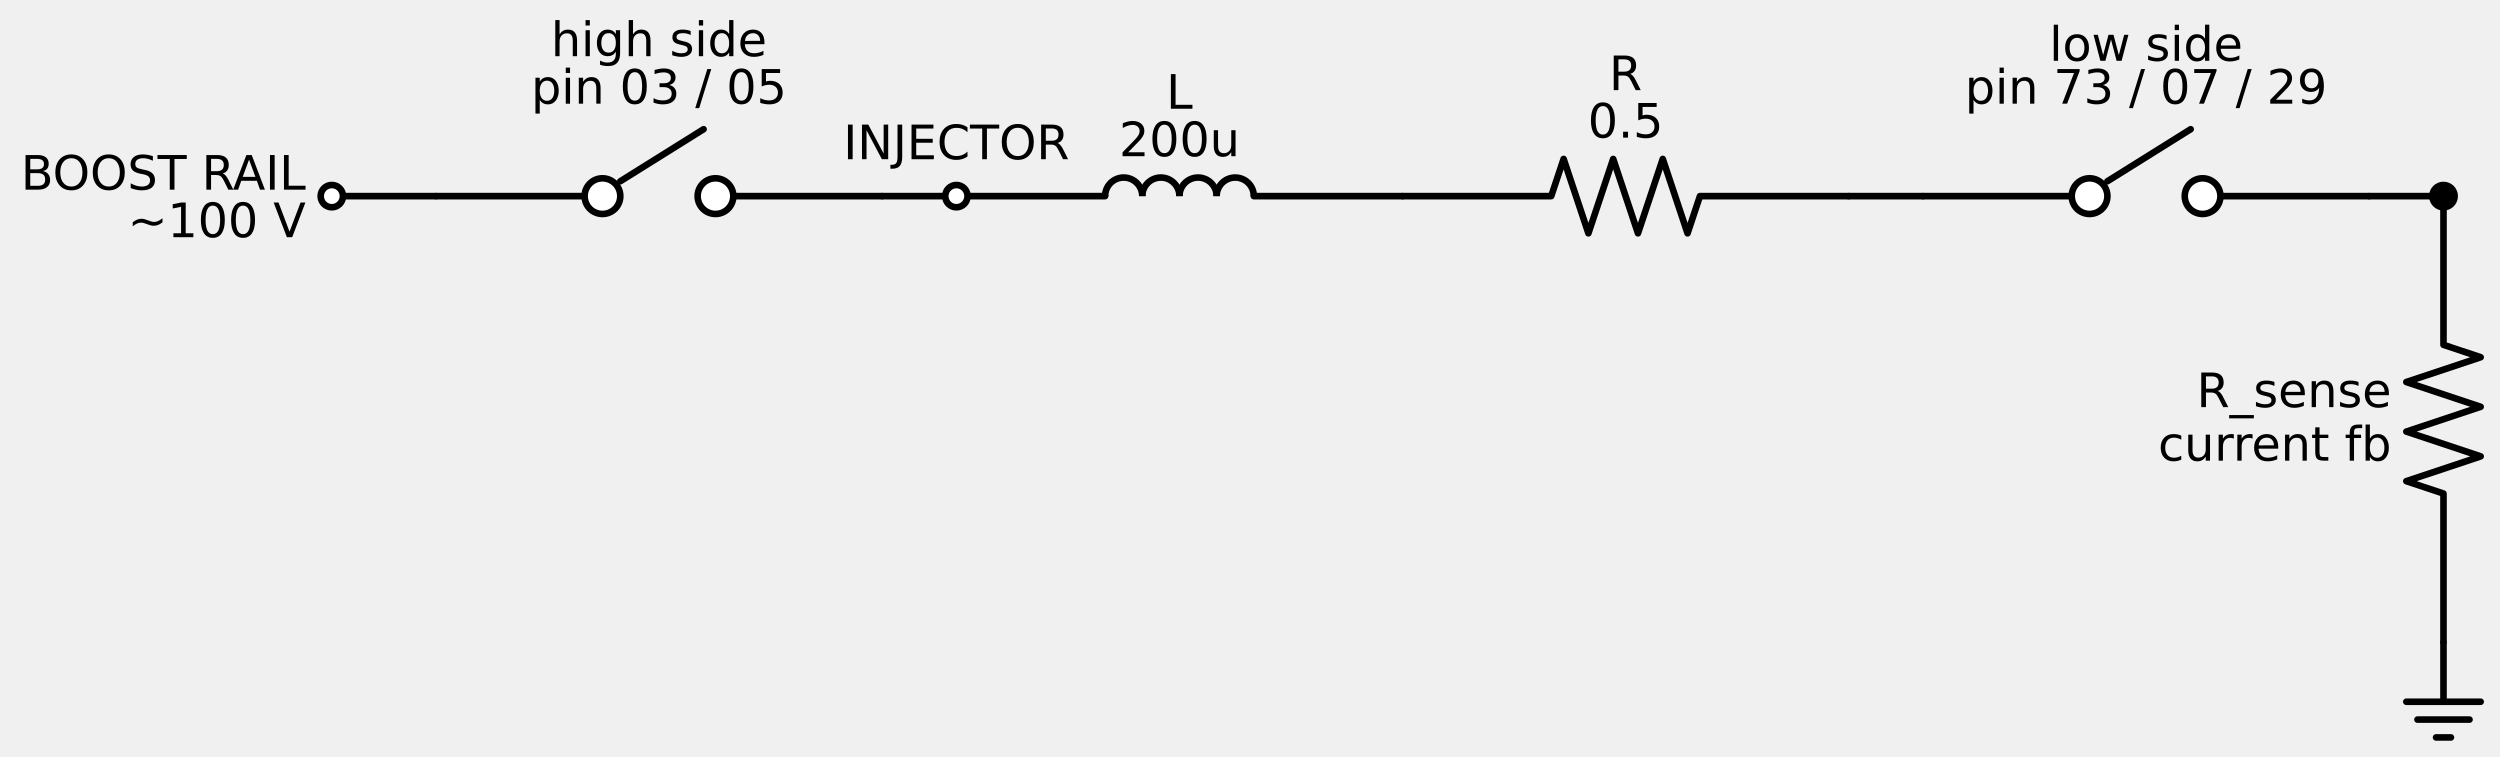
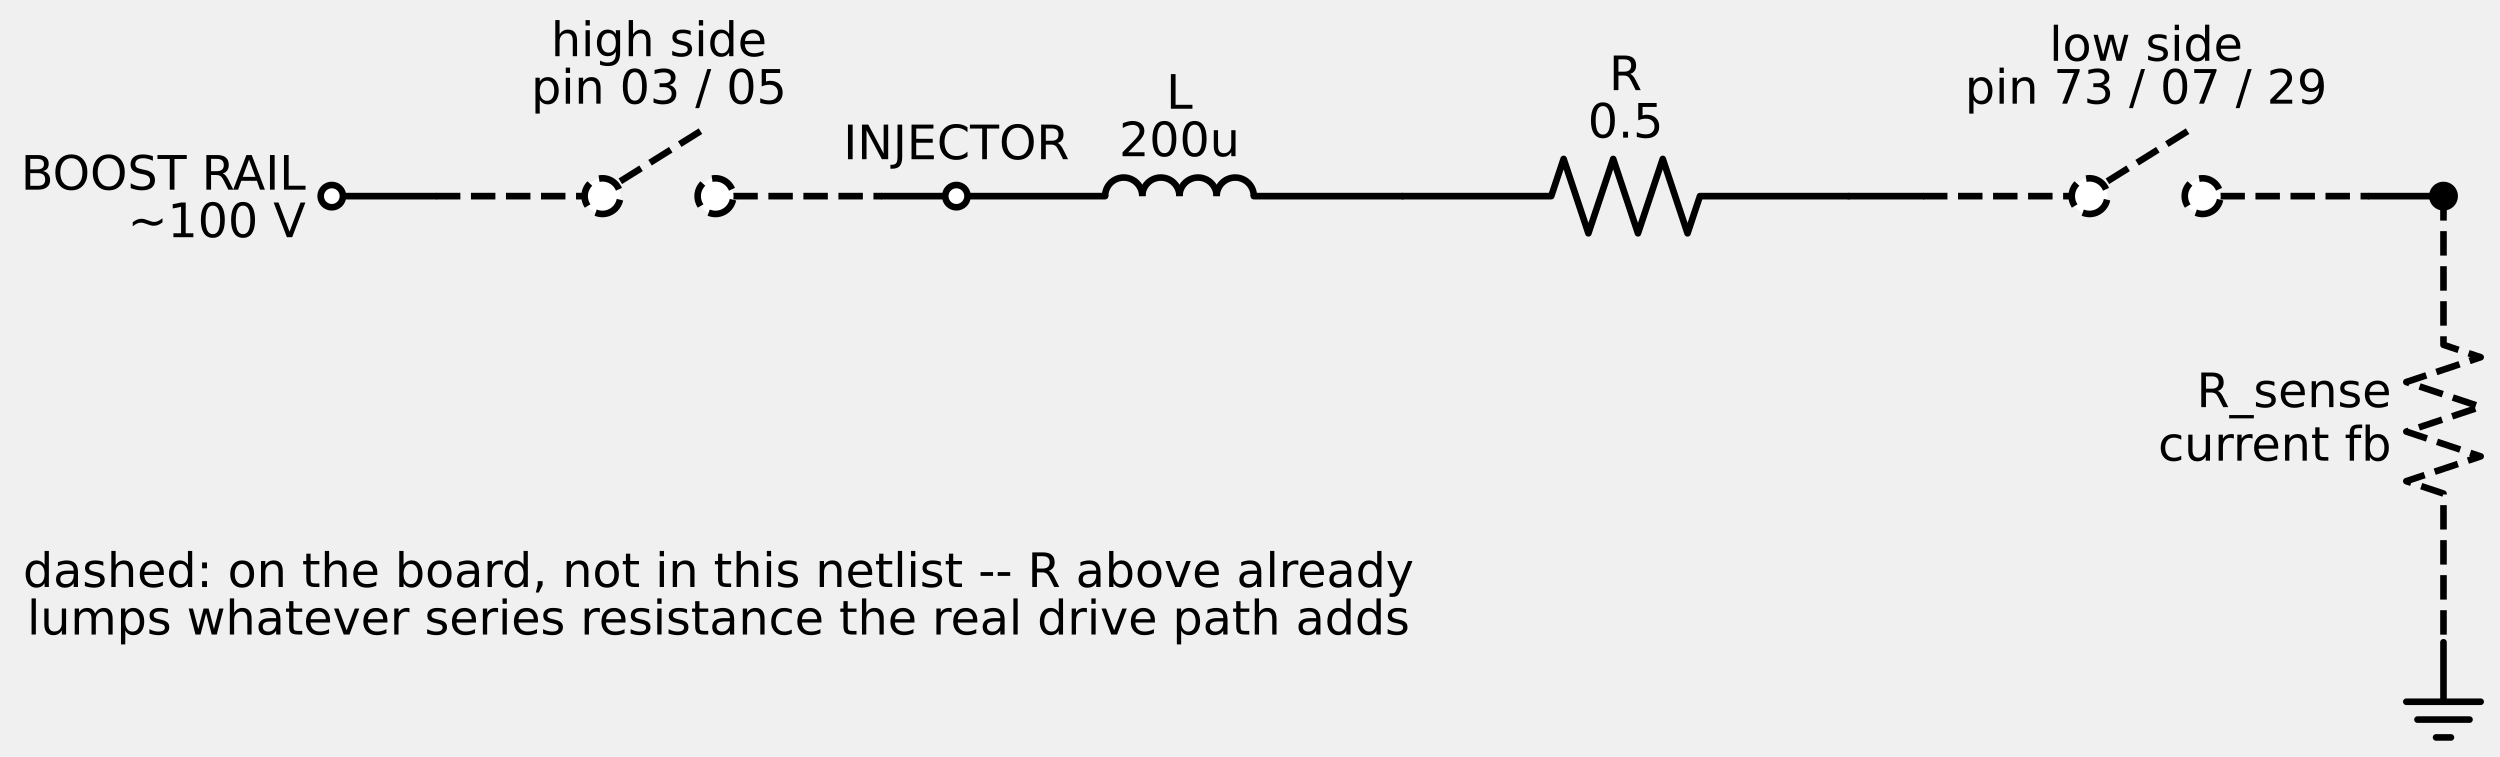
<svg xmlns="http://www.w3.org/2000/svg" xmlns:xlink="http://www.w3.org/1999/xlink" width="605.205pt" height="183.2pt" viewBox="0 0 605.205 183.2" version="1.1">
  <defs>
    <style type="text/css">*{stroke-linejoin: round; stroke-linecap: butt}</style>
  </defs>
  <g id="figure_1">
    <g id="patch_1">
      <path d="M 0 183.2  L 605.205 183.2  L 605.205 0  L 0 0  L 0 183.2  z " style="fill: none" />
    </g>
    <g id="axes_1">
      <g id="patch_2">
-         <path d="M 276.525 47.48  C 276.525 46.287 276.051 45.142 275.207 44.298  C 274.363 43.454 273.218 42.98 272.025 42.98  C 270.832 42.98 269.687 43.454 268.843 44.298  C 267.999 45.142 267.525 46.287 267.525 47.48  " clip-path="url(#p29b5a72eee)" style="fill: none; stroke: #000000; stroke-width: 1.6; stroke-linejoin: miter" />
+         <path d="M 276.525 47.48  C 276.525 46.287 276.051 45.142 275.207 44.298  C 274.363 43.454 273.218 42.98 272.025 42.98  C 270.832 42.98 269.687 43.454 268.843 44.298  C 267.999 45.142 267.525 46.287 267.525 47.48  " clip-path="url(#pa7b1974e20)" style="fill: none; stroke: #000000; stroke-width: 1.6; stroke-linejoin: miter" />
      </g>
      <g id="patch_3">
-         <path d="M 285.525 47.48  C 285.525 46.287 285.051 45.142 284.207 44.298  C 283.363 43.454 282.218 42.98 281.025 42.98  C 279.832 42.98 278.687 43.454 277.843 44.298  C 276.999 45.142 276.525 46.287 276.525 47.48  " clip-path="url(#p29b5a72eee)" style="fill: none; stroke: #000000; stroke-width: 1.6; stroke-linejoin: miter" />
+         <path d="M 285.525 47.48  C 285.525 46.287 285.051 45.142 284.207 44.298  C 283.363 43.454 282.218 42.98 281.025 42.98  C 279.832 42.98 278.687 43.454 277.843 44.298  C 276.999 45.142 276.525 46.287 276.525 47.48  " clip-path="url(#pa7b1974e20)" style="fill: none; stroke: #000000; stroke-width: 1.6; stroke-linejoin: miter" />
      </g>
      <g id="patch_4">
-         <path d="M 294.525 47.48  C 294.525 46.287 294.051 45.142 293.207 44.298  C 292.363 43.454 291.218 42.98 290.025 42.98  C 288.832 42.98 287.687 43.454 286.843 44.298  C 285.999 45.142 285.525 46.287 285.525 47.48  " clip-path="url(#p29b5a72eee)" style="fill: none; stroke: #000000; stroke-width: 1.6; stroke-linejoin: miter" />
+         <path d="M 294.525 47.48  C 294.525 46.287 294.051 45.142 293.207 44.298  C 292.363 43.454 291.218 42.98 290.025 42.98  C 288.832 42.98 287.687 43.454 286.843 44.298  C 285.999 45.142 285.525 46.287 285.525 47.48  " clip-path="url(#pa7b1974e20)" style="fill: none; stroke: #000000; stroke-width: 1.6; stroke-linejoin: miter" />
      </g>
      <g id="patch_5">
-         <path d="M 303.525 47.48  C 303.525 46.287 303.051 45.142 302.207 44.298  C 301.363 43.454 300.218 42.98 299.025 42.98  C 297.832 42.98 296.687 43.454 295.843 44.298  C 294.999 45.142 294.525 46.287 294.525 47.48  " clip-path="url(#p29b5a72eee)" style="fill: none; stroke: #000000; stroke-width: 1.6; stroke-linejoin: miter" />
+         <path d="M 303.525 47.48  C 303.525 46.287 303.051 45.142 302.207 44.298  C 301.363 43.454 300.218 42.98 299.025 42.98  C 297.832 42.98 296.687 43.454 295.843 44.298  C 294.999 45.142 294.525 46.287 294.525 47.48  " clip-path="url(#pa7b1974e20)" style="fill: none; stroke: #000000; stroke-width: 1.6; stroke-linejoin: miter" />
      </g>
      <g id="line2d_1">
-         <path d="M 80.325 47.48  L 92.925 47.48  L 105.525 47.48  " clip-path="url(#p29b5a72eee)" style="fill: none; stroke: #000000; stroke-width: 1.6; stroke-linecap: round" />
+         <path d="M 80.325 47.48  L 92.925 47.48  L 105.525 47.48  " clip-path="url(#pa7b1974e20)" style="fill: none; stroke: #000000; stroke-width: 1.6; stroke-linecap: round" />
      </g>
      <g id="line2d_2">
-         <path d="M 105.525 47.48  L 141.525 47.48  M 150.165 43.88  L 170.325 31.28  M 177.525 47.48  L 213.525 47.48  " clip-path="url(#p29b5a72eee)" style="fill: none; stroke: #000000; stroke-width: 1.6; stroke-linecap: round" />
+         <path d="M 105.525 47.48  L 141.525 47.48  M 150.165 43.88  L 170.325 31.28  M 177.525 47.48  L 213.525 47.48  " clip-path="url(#pa7b1974e20)" style="fill: none; stroke-dasharray: 5.92,2.56; stroke-dashoffset: 0; stroke: #000000; stroke-width: 1.6" />
      </g>
      <g id="line2d_3">
-         <path d="M 213.525 47.48  L 222.525 47.48  L 231.525 47.48  " clip-path="url(#p29b5a72eee)" style="fill: none; stroke: #000000; stroke-width: 1.6; stroke-linecap: round" />
+         <path d="M 213.525 47.48  L 222.525 47.48  L 231.525 47.48  " clip-path="url(#pa7b1974e20)" style="fill: none; stroke: #000000; stroke-width: 1.6; stroke-linecap: round" />
      </g>
      <g id="line2d_4">
-         <path d="M 231.525 47.48  L 267.525 47.48  M 303.525 47.48  L 339.525 47.48  " clip-path="url(#p29b5a72eee)" style="fill: none; stroke: #000000; stroke-width: 1.6; stroke-linecap: round" />
+         <path d="M 231.525 47.48  L 267.525 47.48  M 303.525 47.48  L 339.525 47.48  " clip-path="url(#pa7b1974e20)" style="fill: none; stroke: #000000; stroke-width: 1.6; stroke-linecap: round" />
      </g>
      <g id="line2d_5">
-         <path d="M 339.525 47.48  L 375.525 47.48  L 378.525 38.48  L 384.525 56.48  L 390.525 38.48  L 396.525 56.48  L 402.525 38.48  L 408.525 56.48  L 411.525 47.48  L 447.525 47.48  " clip-path="url(#p29b5a72eee)" style="fill: none; stroke: #000000; stroke-width: 1.6; stroke-linecap: round" />
+         <path d="M 339.525 47.48  L 375.525 47.48  L 378.525 38.48  L 384.525 56.48  L 390.525 38.48  L 396.525 56.48  L 402.525 38.48  L 408.525 56.48  L 411.525 47.48  L 447.525 47.48  " clip-path="url(#pa7b1974e20)" style="fill: none; stroke: #000000; stroke-width: 1.6; stroke-linecap: round" />
      </g>
      <g id="line2d_6">
-         <path d="M 447.525 47.48  L 456.525 47.48  L 465.525 47.48  " clip-path="url(#p29b5a72eee)" style="fill: none; stroke: #000000; stroke-width: 1.6; stroke-linecap: round" />
+         <path d="M 447.525 47.48  L 456.525 47.48  L 465.525 47.48  " clip-path="url(#pa7b1974e20)" style="fill: none; stroke: #000000; stroke-width: 1.6; stroke-linecap: round" />
      </g>
      <g id="line2d_7">
-         <path d="M 465.525 47.48  L 501.525 47.48  M 510.165 43.88  L 530.325 31.28  M 537.525 47.48  L 573.525 47.48  " clip-path="url(#p29b5a72eee)" style="fill: none; stroke: #000000; stroke-width: 1.6; stroke-linecap: round" />
+         <path d="M 465.525 47.48  L 501.525 47.48  M 510.165 43.88  L 530.325 31.28  M 537.525 47.48  L 573.525 47.48  " clip-path="url(#pa7b1974e20)" style="fill: none; stroke-dasharray: 5.92,2.56; stroke-dashoffset: 0; stroke: #000000; stroke-width: 1.6" />
      </g>
      <g id="line2d_8">
-         <path d="M 573.525 47.48  L 582.525 47.48  L 591.525 47.48  " clip-path="url(#p29b5a72eee)" style="fill: none; stroke: #000000; stroke-width: 1.6; stroke-linecap: round" />
+         <path d="M 573.525 47.48  L 582.525 47.48  L 591.525 47.48  " clip-path="url(#pa7b1974e20)" style="fill: none; stroke: #000000; stroke-width: 1.6; stroke-linecap: round" />
      </g>
      <g id="line2d_9">
-         <path d="M 591.525 47.48  L 591.525 83.48  L 600.525 86.48  L 582.525 92.48  L 600.525 98.48  L 582.525 104.48  L 600.525 110.48  L 582.525 116.48  L 591.525 119.48  L 591.525 155.48  " clip-path="url(#p29b5a72eee)" style="fill: none; stroke: #000000; stroke-width: 1.6; stroke-linecap: round" />
+         <path d="M 591.525 47.48  L 591.525 83.48  L 600.525 86.48  L 582.525 92.48  L 600.525 98.48  L 582.525 104.48  L 600.525 110.48  L 582.525 116.48  L 591.525 119.48  L 591.525 155.48  " clip-path="url(#pa7b1974e20)" style="fill: none; stroke-dasharray: 5.92,2.56; stroke-dashoffset: 0; stroke: #000000; stroke-width: 1.6" />
      </g>
      <g id="line2d_10">
-         <path d="M 591.525 155.48  L 591.525 169.88  L 582.525 169.88  L 600.525 169.88  M 585.225 174.2  L 597.825 174.2  M 589.725 178.52  L 593.325 178.52  " clip-path="url(#p29b5a72eee)" style="fill: none; stroke: #000000; stroke-width: 1.6; stroke-linecap: round" />
+         <path d="M 591.525 155.48  L 591.525 169.88  L 582.525 169.88  L 600.525 169.88  M 585.225 174.2  L 597.825 174.2  M 589.725 178.52  L 593.325 178.52  " clip-path="url(#pa7b1974e20)" style="fill: none; stroke: #000000; stroke-width: 1.6; stroke-linecap: round" />
      </g>
      <g id="patch_6">
-         <path d="M 145.845 51.8  C 146.991 51.8 148.09 51.345 148.9 50.535  C 149.71 49.725 150.165 48.626 150.165 47.48  C 150.165 46.334 149.71 45.235 148.9 44.425  C 148.09 43.615 146.991 43.16 145.845 43.16  C 144.699 43.16 143.6 43.615 142.79 44.425  C 141.98 45.235 141.525 46.334 141.525 47.48  C 141.525 48.626 141.98 49.725 142.79 50.535  C 143.6 51.345 144.699 51.8 145.845 51.8  z " clip-path="url(#p29b5a72eee)" style="fill: #ffffff; stroke: #000000; stroke-width: 1.6; stroke-linejoin: miter" />
+         <path d="M 145.845 51.8  C 146.991 51.8 148.09 51.345 148.9 50.535  C 149.71 49.725 150.165 48.626 150.165 47.48  C 150.165 46.334 149.71 45.235 148.9 44.425  C 148.09 43.615 146.991 43.16 145.845 43.16  C 144.699 43.16 143.6 43.615 142.79 44.425  C 141.98 45.235 141.525 46.334 141.525 47.48  C 141.525 48.626 141.98 49.725 142.79 50.535  C 143.6 51.345 144.699 51.8 145.845 51.8  z " clip-path="url(#pa7b1974e20)" style="fill: #ffffff; stroke-dasharray: 5.92,2.56; stroke-dashoffset: 0; stroke: #000000; stroke-width: 1.6; stroke-linejoin: miter" />
      </g>
      <g id="patch_7">
-         <path d="M 173.205 51.8  C 174.351 51.8 175.45 51.345 176.26 50.535  C 177.07 49.725 177.525 48.626 177.525 47.48  C 177.525 46.334 177.07 45.235 176.26 44.425  C 175.45 43.615 174.351 43.16 173.205 43.16  C 172.059 43.16 170.96 43.615 170.15 44.425  C 169.34 45.235 168.885 46.334 168.885 47.48  C 168.885 48.626 169.34 49.725 170.15 50.535  C 170.96 51.345 172.059 51.8 173.205 51.8  z " clip-path="url(#p29b5a72eee)" style="fill: #ffffff; stroke: #000000; stroke-width: 1.6; stroke-linejoin: miter" />
+         <path d="M 173.205 51.8  C 174.351 51.8 175.45 51.345 176.26 50.535  C 177.07 49.725 177.525 48.626 177.525 47.48  C 177.525 46.334 177.07 45.235 176.26 44.425  C 175.45 43.615 174.351 43.16 173.205 43.16  C 172.059 43.16 170.96 43.615 170.15 44.425  C 169.34 45.235 168.885 46.334 168.885 47.48  C 168.885 48.626 169.34 49.725 170.15 50.535  C 170.96 51.345 172.059 51.8 173.205 51.8  z " clip-path="url(#pa7b1974e20)" style="fill: #ffffff; stroke-dasharray: 5.92,2.56; stroke-dashoffset: 0; stroke: #000000; stroke-width: 1.6; stroke-linejoin: miter" />
      </g>
      <g id="text_1">
        <g transform="translate(133.3805 13.60328) scale(0.115 -0.115)">
          <defs>
            <path id="DejaVuSans-4b" d="M 3513 2113  L 3513 0  L 2938 0  L 2938 2094  Q 2938 2591 2744 2837  Q 2550 3084 2163 3084  Q 1697 3084 1428 2787  Q 1159 2491 1159 1978  L 1159 0  L 581 0  L 581 4863  L 1159 4863  L 1159 2956  Q 1366 3272 1645 3428  Q 1925 3584 2291 3584  Q 2894 3584 3203 3211  Q 3513 2838 3513 2113  z " transform="scale(0.015625)" />
            <path id="DejaVuSans-4c" d="M 603 3500  L 1178 3500  L 1178 0  L 603 0  L 603 3500  z M 603 4863  L 1178 4863  L 1178 4134  L 603 4134  L 603 4863  z " transform="scale(0.015625)" />
            <path id="DejaVuSans-4a" d="M 2906 1791  Q 2906 2416 2648 2759  Q 2391 3103 1925 3103  Q 1463 3103 1205 2759  Q 947 2416 947 1791  Q 947 1169 1205 825  Q 1463 481 1925 481  Q 2391 481 2648 825  Q 2906 1169 2906 1791  z M 3481 434  Q 3481 -459 3084 -895  Q 2688 -1331 1869 -1331  Q 1566 -1331 1297 -1286  Q 1028 -1241 775 -1147  L 775 -588  Q 1028 -725 1275 -790  Q 1522 -856 1778 -856  Q 2344 -856 2625 -561  Q 2906 -266 2906 331  L 2906 616  Q 2728 306 2450 153  Q 2172 0 1784 0  Q 1141 0 747 490  Q 353 981 353 1791  Q 353 2603 747 3093  Q 1141 3584 1784 3584  Q 2172 3584 2450 3431  Q 2728 3278 2906 2969  L 2906 3500  L 3481 3500  L 3481 434  z " transform="scale(0.015625)" />
            <path id="DejaVuSans-3" transform="scale(0.015625)" />
            <path id="DejaVuSans-56" d="M 2834 3397  L 2834 2853  Q 2591 2978 2328 3040  Q 2066 3103 1784 3103  Q 1356 3103 1142 2972  Q 928 2841 928 2578  Q 928 2378 1081 2264  Q 1234 2150 1697 2047  L 1894 2003  Q 2506 1872 2764 1633  Q 3022 1394 3022 966  Q 3022 478 2636 193  Q 2250 -91 1575 -91  Q 1294 -91 989 -36  Q 684 19 347 128  L 347 722  Q 666 556 975 473  Q 1284 391 1588 391  Q 1994 391 2212 530  Q 2431 669 2431 922  Q 2431 1156 2273 1281  Q 2116 1406 1581 1522  L 1381 1569  Q 847 1681 609 1914  Q 372 2147 372 2553  Q 372 3047 722 3315  Q 1072 3584 1716 3584  Q 2034 3584 2315 3537  Q 2597 3491 2834 3397  z " transform="scale(0.015625)" />
            <path id="DejaVuSans-47" d="M 2906 2969  L 2906 4863  L 3481 4863  L 3481 0  L 2906 0  L 2906 525  Q 2725 213 2448 61  Q 2172 -91 1784 -91  Q 1150 -91 751 415  Q 353 922 353 1747  Q 353 2572 751 3078  Q 1150 3584 1784 3584  Q 2172 3584 2448 3432  Q 2725 3281 2906 2969  z M 947 1747  Q 947 1113 1208 752  Q 1469 391 1925 391  Q 2381 391 2643 752  Q 2906 1113 2906 1747  Q 2906 2381 2643 2742  Q 2381 3103 1925 3103  Q 1469 3103 1208 2742  Q 947 2381 947 1747  z " transform="scale(0.015625)" />
            <path id="DejaVuSans-48" d="M 3597 1894  L 3597 1613  L 953 1613  Q 991 1019 1311 708  Q 1631 397 2203 397  Q 2534 397 2845 478  Q 3156 559 3463 722  L 3463 178  Q 3153 47 2828 -22  Q 2503 -91 2169 -91  Q 1331 -91 842 396  Q 353 884 353 1716  Q 353 2575 817 3079  Q 1281 3584 2069 3584  Q 2775 3584 3186 3129  Q 3597 2675 3597 1894  z M 3022 2063  Q 3016 2534 2758 2815  Q 2500 3097 2075 3097  Q 1594 3097 1305 2825  Q 1016 2553 972 2059  L 3022 2063  z " transform="scale(0.015625)" />
          </defs>
          <use xlink:href="#DejaVuSans-4b" />
          <use xlink:href="#DejaVuSans-4c" transform="translate(63.375 0)" />
          <use xlink:href="#DejaVuSans-4a" transform="translate(91.15625 0)" />
          <use xlink:href="#DejaVuSans-4b" transform="translate(154.6406 0)" />
          <use xlink:href="#DejaVuSans-3" transform="translate(218.0156 0)" />
          <use xlink:href="#DejaVuSans-56" transform="translate(249.7969 0)" />
          <use xlink:href="#DejaVuSans-4c" transform="translate(301.8906 0)" />
          <use xlink:href="#DejaVuSans-47" transform="translate(329.6719 0)" />
          <use xlink:href="#DejaVuSans-48" transform="translate(393.1562 0)" />
        </g>
        <g transform="translate(128.5801 25.10328) scale(0.115 -0.115)">
          <defs>
            <path id="DejaVuSans-53" d="M 1159 525  L 1159 -1331  L 581 -1331  L 581 3500  L 1159 3500  L 1159 2969  Q 1341 3281 1617 3432  Q 1894 3584 2278 3584  Q 2916 3584 3314 3078  Q 3713 2572 3713 1747  Q 3713 922 3314 415  Q 2916 -91 2278 -91  Q 1894 -91 1617 61  Q 1341 213 1159 525  z M 3116 1747  Q 3116 2381 2855 2742  Q 2594 3103 2138 3103  Q 1681 3103 1420 2742  Q 1159 2381 1159 1747  Q 1159 1113 1420 752  Q 1681 391 2138 391  Q 2594 391 2855 752  Q 3116 1113 3116 1747  z " transform="scale(0.015625)" />
            <path id="DejaVuSans-51" d="M 3513 2113  L 3513 0  L 2938 0  L 2938 2094  Q 2938 2591 2744 2837  Q 2550 3084 2163 3084  Q 1697 3084 1428 2787  Q 1159 2491 1159 1978  L 1159 0  L 581 0  L 581 3500  L 1159 3500  L 1159 2956  Q 1366 3272 1645 3428  Q 1925 3584 2291 3584  Q 2894 3584 3203 3211  Q 3513 2838 3513 2113  z " transform="scale(0.015625)" />
            <path id="DejaVuSans-13" d="M 2034 4250  Q 1547 4250 1301 3770  Q 1056 3291 1056 2328  Q 1056 1369 1301 889  Q 1547 409 2034 409  Q 2525 409 2770 889  Q 3016 1369 3016 2328  Q 3016 3291 2770 3770  Q 2525 4250 2034 4250  z M 2034 4750  Q 2819 4750 3233 4129  Q 3647 3509 3647 2328  Q 3647 1150 3233 529  Q 2819 -91 2034 -91  Q 1250 -91 836 529  Q 422 1150 422 2328  Q 422 3509 836 4129  Q 1250 4750 2034 4750  z " transform="scale(0.015625)" />
            <path id="DejaVuSans-16" d="M 2597 2516  Q 3050 2419 3304 2112  Q 3559 1806 3559 1356  Q 3559 666 3084 287  Q 2609 -91 1734 -91  Q 1441 -91 1130 -33  Q 819 25 488 141  L 488 750  Q 750 597 1062 519  Q 1375 441 1716 441  Q 2309 441 2620 675  Q 2931 909 2931 1356  Q 2931 1769 2642 2001  Q 2353 2234 1838 2234  L 1294 2234  L 1294 2753  L 1863 2753  Q 2328 2753 2575 2939  Q 2822 3125 2822 3475  Q 2822 3834 2567 4026  Q 2313 4219 1838 4219  Q 1578 4219 1281 4162  Q 984 4106 628 3988  L 628 4550  Q 988 4650 1302 4700  Q 1616 4750 1894 4750  Q 2613 4750 3031 4423  Q 3450 4097 3450 3541  Q 3450 3153 3228 2886  Q 3006 2619 2597 2516  z " transform="scale(0.015625)" />
            <path id="DejaVuSans-12" d="M 1625 4666  L 2156 4666  L 531 -594  L 0 -594  L 1625 4666  z " transform="scale(0.015625)" />
            <path id="DejaVuSans-18" d="M 691 4666  L 3169 4666  L 3169 4134  L 1269 4134  L 1269 2991  Q 1406 3038 1543 3061  Q 1681 3084 1819 3084  Q 2600 3084 3056 2656  Q 3513 2228 3513 1497  Q 3513 744 3044 326  Q 2575 -91 1722 -91  Q 1428 -91 1123 -41  Q 819 9 494 109  L 494 744  Q 775 591 1075 516  Q 1375 441 1709 441  Q 2250 441 2565 725  Q 2881 1009 2881 1497  Q 2881 1984 2565 2268  Q 2250 2553 1709 2553  Q 1456 2553 1204 2497  Q 953 2441 691 2322  L 691 4666  z " transform="scale(0.015625)" />
          </defs>
          <use xlink:href="#DejaVuSans-53" />
          <use xlink:href="#DejaVuSans-4c" transform="translate(63.48438 0)" />
          <use xlink:href="#DejaVuSans-51" transform="translate(91.26562 0)" />
          <use xlink:href="#DejaVuSans-3" transform="translate(154.6406 0)" />
          <use xlink:href="#DejaVuSans-13" transform="translate(186.4219 0)" />
          <use xlink:href="#DejaVuSans-16" transform="translate(250.0469 0)" />
          <use xlink:href="#DejaVuSans-3" transform="translate(313.6719 0)" />
          <use xlink:href="#DejaVuSans-12" transform="translate(345.4531 0)" />
          <use xlink:href="#DejaVuSans-3" transform="translate(379.1406 0)" />
          <use xlink:href="#DejaVuSans-13" transform="translate(410.9219 0)" />
          <use xlink:href="#DejaVuSans-18" transform="translate(474.5469 0)" />
        </g>
      </g>
      <g id="text_2">
        <g transform="translate(282.3212 26.32213) scale(0.115 -0.115)">
          <defs>
            <path id="DejaVuSans-2f" d="M 628 4666  L 1259 4666  L 1259 531  L 3531 531  L 3531 0  L 628 0  L 628 4666  z " transform="scale(0.015625)" />
          </defs>
          <use xlink:href="#DejaVuSans-2f" />
        </g>
        <g transform="translate(270.9056 37.81584) scale(0.115 -0.115)">
          <defs>
            <path id="DejaVuSans-15" d="M 1228 531  L 3431 531  L 3431 0  L 469 0  L 469 531  Q 828 903 1448 1529  Q 2069 2156 2228 2338  Q 2531 2678 2651 2914  Q 2772 3150 2772 3378  Q 2772 3750 2511 3984  Q 2250 4219 1831 4219  Q 1534 4219 1204 4116  Q 875 4013 500 3803  L 500 4441  Q 881 4594 1212 4672  Q 1544 4750 1819 4750  Q 2544 4750 2975 4387  Q 3406 4025 3406 3419  Q 3406 3131 3298 2873  Q 3191 2616 2906 2266  Q 2828 2175 2409 1742  Q 1991 1309 1228 531  z " transform="scale(0.015625)" />
            <path id="DejaVuSans-58" d="M 544 1381  L 544 3500  L 1119 3500  L 1119 1403  Q 1119 906 1312 657  Q 1506 409 1894 409  Q 2359 409 2629 706  Q 2900 1003 2900 1516  L 2900 3500  L 3475 3500  L 3475 0  L 2900 0  L 2900 538  Q 2691 219 2414 64  Q 2138 -91 1772 -91  Q 1169 -91 856 284  Q 544 659 544 1381  z M 1991 3584  L 1991 3584  z " transform="scale(0.015625)" />
          </defs>
          <use xlink:href="#DejaVuSans-15" />
          <use xlink:href="#DejaVuSans-13" transform="translate(63.625 0)" />
          <use xlink:href="#DejaVuSans-13" transform="translate(127.25 0)" />
          <use xlink:href="#DejaVuSans-58" transform="translate(190.875 0)" />
        </g>
      </g>
      <g id="text_3">
        <g transform="translate(389.5296 21.82211) scale(0.115 -0.115)">
          <defs>
            <path id="DejaVuSans-35" d="M 2841 2188  Q 3044 2119 3236 1894  Q 3428 1669 3622 1275  L 4263 0  L 3584 0  L 2988 1197  Q 2756 1666 2539 1819  Q 2322 1972 1947 1972  L 1259 1972  L 1259 0  L 628 0  L 628 4666  L 2053 4666  Q 2853 4666 3247 4331  Q 3641 3997 3641 3322  Q 3641 2881 3436 2590  Q 3231 2300 2841 2188  z M 1259 4147  L 1259 2491  L 2053 2491  Q 2509 2491 2742 2702  Q 2975 2913 2975 3322  Q 2975 3731 2742 3939  Q 2509 4147 2053 4147  L 1259 4147  z " transform="scale(0.015625)" />
          </defs>
          <use xlink:href="#DejaVuSans-35" />
        </g>
        <g transform="translate(384.3807 33.31582) scale(0.115 -0.115)">
          <defs>
            <path id="DejaVuSans-11" d="M 684 794  L 1344 794  L 1344 0  L 684 0  L 684 794  z " transform="scale(0.015625)" />
          </defs>
          <use xlink:href="#DejaVuSans-13" />
          <use xlink:href="#DejaVuSans-11" transform="translate(63.625 0)" />
          <use xlink:href="#DejaVuSans-18" transform="translate(95.40625 0)" />
        </g>
      </g>
      <g id="patch_8">
-         <path d="M 505.845 51.8  C 506.991 51.8 508.09 51.345 508.9 50.535  C 509.71 49.725 510.165 48.626 510.165 47.48  C 510.165 46.334 509.71 45.235 508.9 44.425  C 508.09 43.615 506.991 43.16 505.845 43.16  C 504.699 43.16 503.6 43.615 502.79 44.425  C 501.98 45.235 501.525 46.334 501.525 47.48  C 501.525 48.626 501.98 49.725 502.79 50.535  C 503.6 51.345 504.699 51.8 505.845 51.8  z " clip-path="url(#p29b5a72eee)" style="fill: #ffffff; stroke: #000000; stroke-width: 1.6; stroke-linejoin: miter" />
+         <path d="M 505.845 51.8  C 506.991 51.8 508.09 51.345 508.9 50.535  C 509.71 49.725 510.165 48.626 510.165 47.48  C 510.165 46.334 509.71 45.235 508.9 44.425  C 508.09 43.615 506.991 43.16 505.845 43.16  C 504.699 43.16 503.6 43.615 502.79 44.425  C 501.98 45.235 501.525 46.334 501.525 47.48  C 501.525 48.626 501.98 49.725 502.79 50.535  C 503.6 51.345 504.699 51.8 505.845 51.8  z " clip-path="url(#pa7b1974e20)" style="fill: #ffffff; stroke-dasharray: 5.92,2.56; stroke-dashoffset: 0; stroke: #000000; stroke-width: 1.6; stroke-linejoin: miter" />
      </g>
      <g id="patch_9">
-         <path d="M 533.205 51.8  C 534.351 51.8 535.45 51.345 536.26 50.535  C 537.07 49.725 537.525 48.626 537.525 47.48  C 537.525 46.334 537.07 45.235 536.26 44.425  C 535.45 43.615 534.351 43.16 533.205 43.16  C 532.059 43.16 530.96 43.615 530.15 44.425  C 529.34 45.235 528.885 46.334 528.885 47.48  C 528.885 48.626 529.34 49.725 530.15 50.535  C 530.96 51.345 532.059 51.8 533.205 51.8  z " clip-path="url(#p29b5a72eee)" style="fill: #ffffff; stroke: #000000; stroke-width: 1.6; stroke-linejoin: miter" />
+         <path d="M 533.205 51.8  C 534.351 51.8 535.45 51.345 536.26 50.535  C 537.07 49.725 537.525 48.626 537.525 47.48  C 537.525 46.334 537.07 45.235 536.26 44.425  C 535.45 43.615 534.351 43.16 533.205 43.16  C 532.059 43.16 530.96 43.615 530.15 44.425  C 529.34 45.235 528.885 46.334 528.885 47.48  C 528.885 48.626 529.34 49.725 530.15 50.535  C 530.96 51.345 532.059 51.8 533.205 51.8  z " clip-path="url(#pa7b1974e20)" style="fill: #ffffff; stroke-dasharray: 5.92,2.56; stroke-dashoffset: 0; stroke: #000000; stroke-width: 1.6; stroke-linejoin: miter" />
      </g>
      <g id="text_4">
        <g transform="translate(496.0982 14.71734) scale(0.115 -0.115)">
          <defs>
            <path id="DejaVuSans-4f" d="M 603 4863  L 1178 4863  L 1178 0  L 603 0  L 603 4863  z " transform="scale(0.015625)" />
            <path id="DejaVuSans-52" d="M 1959 3097  Q 1497 3097 1228 2736  Q 959 2375 959 1747  Q 959 1119 1226 758  Q 1494 397 1959 397  Q 2419 397 2687 759  Q 2956 1122 2956 1747  Q 2956 2369 2687 2733  Q 2419 3097 1959 3097  z M 1959 3584  Q 2709 3584 3137 3096  Q 3566 2609 3566 1747  Q 3566 888 3137 398  Q 2709 -91 1959 -91  Q 1206 -91 779 398  Q 353 888 353 1747  Q 353 2609 779 3096  Q 1206 3584 1959 3584  z " transform="scale(0.015625)" />
            <path id="DejaVuSans-5a" d="M 269 3500  L 844 3500  L 1563 769  L 2278 3500  L 2956 3500  L 3675 769  L 4391 3500  L 4966 3500  L 4050 0  L 3372 0  L 2619 2869  L 1863 0  L 1184 0  L 269 3500  z " transform="scale(0.015625)" />
          </defs>
          <use xlink:href="#DejaVuSans-4f" />
          <use xlink:href="#DejaVuSans-52" transform="translate(27.78125 0)" />
          <use xlink:href="#DejaVuSans-5a" transform="translate(88.96875 0)" />
          <use xlink:href="#DejaVuSans-3" transform="translate(170.75 0)" />
          <use xlink:href="#DejaVuSans-56" transform="translate(202.5312 0)" />
          <use xlink:href="#DejaVuSans-4c" transform="translate(254.625 0)" />
          <use xlink:href="#DejaVuSans-47" transform="translate(282.4062 0)" />
          <use xlink:href="#DejaVuSans-48" transform="translate(345.8906 0)" />
        </g>
        <g transform="translate(475.6714 25.10328) scale(0.115 -0.115)">
          <defs>
            <path id="DejaVuSans-1a" d="M 525 4666  L 3525 4666  L 3525 4397  L 1831 0  L 1172 0  L 2766 4134  L 525 4134  L 525 4666  z " transform="scale(0.015625)" />
            <path id="DejaVuSans-1c" d="M 703 97  L 703 672  Q 941 559 1184 500  Q 1428 441 1663 441  Q 2288 441 2617 861  Q 2947 1281 2994 2138  Q 2813 1869 2534 1725  Q 2256 1581 1919 1581  Q 1219 1581 811 2004  Q 403 2428 403 3163  Q 403 3881 828 4315  Q 1253 4750 1959 4750  Q 2769 4750 3195 4129  Q 3622 3509 3622 2328  Q 3622 1225 3098 567  Q 2575 -91 1691 -91  Q 1453 -91 1209 -44  Q 966 3 703 97  z M 1959 2075  Q 2384 2075 2632 2365  Q 2881 2656 2881 3163  Q 2881 3666 2632 3958  Q 2384 4250 1959 4250  Q 1534 4250 1286 3958  Q 1038 3666 1038 3163  Q 1038 2656 1286 2365  Q 1534 2075 1959 2075  z " transform="scale(0.015625)" />
          </defs>
          <use xlink:href="#DejaVuSans-53" />
          <use xlink:href="#DejaVuSans-4c" transform="translate(63.48438 0)" />
          <use xlink:href="#DejaVuSans-51" transform="translate(91.26562 0)" />
          <use xlink:href="#DejaVuSans-3" transform="translate(154.6406 0)" />
          <use xlink:href="#DejaVuSans-1a" transform="translate(186.4219 0)" />
          <use xlink:href="#DejaVuSans-16" transform="translate(250.0469 0)" />
          <use xlink:href="#DejaVuSans-3" transform="translate(313.6719 0)" />
          <use xlink:href="#DejaVuSans-12" transform="translate(345.4531 0)" />
          <use xlink:href="#DejaVuSans-3" transform="translate(379.1406 0)" />
          <use xlink:href="#DejaVuSans-13" transform="translate(410.9219 0)" />
          <use xlink:href="#DejaVuSans-1a" transform="translate(474.5469 0)" />
          <use xlink:href="#DejaVuSans-3" transform="translate(538.1719 0)" />
          <use xlink:href="#DejaVuSans-12" transform="translate(569.9531 0)" />
          <use xlink:href="#DejaVuSans-3" transform="translate(603.6406 0)" />
          <use xlink:href="#DejaVuSans-15" transform="translate(635.4219 0)" />
          <use xlink:href="#DejaVuSans-1c" transform="translate(699.0469 0)" />
        </g>
      </g>
      <g id="text_5">
        <g transform="translate(531.7624 98.56637) scale(0.115 -0.115)">
          <defs>
            <path id="DejaVuSans-42" d="M 3263 -1063  L 3263 -1509  L -63 -1509  L -63 -1063  L 3263 -1063  z " transform="scale(0.015625)" />
          </defs>
          <use xlink:href="#DejaVuSans-35" />
          <use xlink:href="#DejaVuSans-42" transform="translate(69.48438 0)" />
          <use xlink:href="#DejaVuSans-56" transform="translate(119.4844 0)" />
          <use xlink:href="#DejaVuSans-48" transform="translate(171.5781 0)" />
          <use xlink:href="#DejaVuSans-51" transform="translate(233.1094 0)" />
          <use xlink:href="#DejaVuSans-56" transform="translate(296.4844 0)" />
          <use xlink:href="#DejaVuSans-48" transform="translate(348.5781 0)" />
        </g>
        <g transform="translate(522.4366 111.5173) scale(0.115 -0.115)">
          <defs>
            <path id="DejaVuSans-46" d="M 3122 3366  L 3122 2828  Q 2878 2963 2633 3030  Q 2388 3097 2138 3097  Q 1578 3097 1268 2742  Q 959 2388 959 1747  Q 959 1106 1268 751  Q 1578 397 2138 397  Q 2388 397 2633 464  Q 2878 531 3122 666  L 3122 134  Q 2881 22 2623 -34  Q 2366 -91 2075 -91  Q 1284 -91 818 406  Q 353 903 353 1747  Q 353 2603 823 3093  Q 1294 3584 2113 3584  Q 2378 3584 2631 3529  Q 2884 3475 3122 3366  z " transform="scale(0.015625)" />
            <path id="DejaVuSans-55" d="M 2631 2963  Q 2534 3019 2420 3045  Q 2306 3072 2169 3072  Q 1681 3072 1420 2755  Q 1159 2438 1159 1844  L 1159 0  L 581 0  L 581 3500  L 1159 3500  L 1159 2956  Q 1341 3275 1631 3429  Q 1922 3584 2338 3584  Q 2397 3584 2469 3576  Q 2541 3569 2628 3553  L 2631 2963  z " transform="scale(0.015625)" />
            <path id="DejaVuSans-57" d="M 1172 4494  L 1172 3500  L 2356 3500  L 2356 3053  L 1172 3053  L 1172 1153  Q 1172 725 1289 603  Q 1406 481 1766 481  L 2356 481  L 2356 0  L 1766 0  Q 1100 0 847 248  Q 594 497 594 1153  L 594 3053  L 172 3053  L 172 3500  L 594 3500  L 594 4494  L 1172 4494  z " transform="scale(0.015625)" />
            <path id="DejaVuSans-49" d="M 2375 4863  L 2375 4384  L 1825 4384  Q 1516 4384 1395 4259  Q 1275 4134 1275 3809  L 1275 3500  L 2222 3500  L 2222 3053  L 1275 3053  L 1275 0  L 697 0  L 697 3053  L 147 3053  L 147 3500  L 697 3500  L 697 3744  Q 697 4328 969 4595  Q 1241 4863 1831 4863  L 2375 4863  z " transform="scale(0.015625)" />
            <path id="DejaVuSans-45" d="M 3116 1747  Q 3116 2381 2855 2742  Q 2594 3103 2138 3103  Q 1681 3103 1420 2742  Q 1159 2381 1159 1747  Q 1159 1113 1420 752  Q 1681 391 2138 391  Q 2594 391 2855 752  Q 3116 1113 3116 1747  z M 1159 2969  Q 1341 3281 1617 3432  Q 1894 3584 2278 3584  Q 2916 3584 3314 3078  Q 3713 2572 3713 1747  Q 3713 922 3314 415  Q 2916 -91 2278 -91  Q 1894 -91 1617 61  Q 1341 213 1159 525  L 1159 0  L 581 0  L 581 4863  L 1159 4863  L 1159 2969  z " transform="scale(0.015625)" />
          </defs>
          <use xlink:href="#DejaVuSans-46" />
          <use xlink:href="#DejaVuSans-58" transform="translate(54.98438 0)" />
          <use xlink:href="#DejaVuSans-55" transform="translate(118.3594 0)" />
          <use xlink:href="#DejaVuSans-55" transform="translate(157.7188 0)" />
          <use xlink:href="#DejaVuSans-48" transform="translate(196.625 0)" />
          <use xlink:href="#DejaVuSans-51" transform="translate(258.1562 0)" />
          <use xlink:href="#DejaVuSans-57" transform="translate(321.5312 0)" />
          <use xlink:href="#DejaVuSans-3" transform="translate(360.7344 0)" />
          <use xlink:href="#DejaVuSans-49" transform="translate(392.5156 0)" />
          <use xlink:href="#DejaVuSans-45" transform="translate(427.7188 0)" />
        </g>
      </g>
+       <g id="text_6">
+         <g transform="translate(5.571289 142.1033) scale(0.115 -0.115)">
+           <defs>
+             <path id="DejaVuSans-44" d="M 2194 1759  Q 1497 1759 1228 1600  Q 959 1441 959 1056  Q 959 750 1161 570  Q 1363 391 1709 391  Q 2188 391 2477 730  Q 2766 1069 2766 1631  L 2766 1759  L 2194 1759  z M 3341 1997  L 3341 0  L 2766 0  L 2766 531  Q 2569 213 2275 61  Q 1981 -91 1556 -91  Q 1019 -91 701 211  Q 384 513 384 1019  Q 384 1609 779 1909  Q 1175 2209 1959 2209  L 2766 2209  L 2766 2266  Q 2766 2663 2505 2880  Q 2244 3097 1772 3097  Q 1472 3097 1187 3025  Q 903 2953 641 2809  L 641 3341  Q 956 3463 1253 3523  Q 1550 3584 1831 3584  Q 2591 3584 2966 3190  Q 3341 2797 3341 1997  z " transform="scale(0.015625)" />
+             <path id="DejaVuSans-1d" d="M 750 794  L 1409 794  L 1409 0  L 750 0  L 750 794  z M 750 3309  L 1409 3309  L 1409 2516  L 750 2516  L 750 3309  z " transform="scale(0.015625)" />
+             <path id="DejaVuSans-f" d="M 750 794  L 1409 794  L 1409 256  L 897 -744  L 494 -744  L 750 256  L 750 794  z " transform="scale(0.015625)" />
+             <path id="DejaVuSans-10" d="M 313 2009  L 1997 2009  L 1997 1497  L 313 1497  L 313 2009  z " transform="scale(0.015625)" />
+             <path id="DejaVuSans-59" d="M 191 3500  L 800 3500  L 1894 563  L 2988 3500  L 3597 3500  L 2284 0  L 1503 0  L 191 3500  z " transform="scale(0.015625)" />
+             <path id="DejaVuSans-5c" d="M 2059 -325  Q 1816 -950 1584 -1140  Q 1353 -1331 966 -1331  L 506 -1331  L 506 -850  L 844 -850  Q 1081 -850 1212 -737  Q 1344 -625 1503 -206  L 1606 56  L 191 3500  L 800 3500  L 1894 763  L 2988 3500  L 3597 3500  L 2059 -325  z " transform="scale(0.015625)" />
+           </defs>
+           <use xlink:href="#DejaVuSans-47" />
+           <use xlink:href="#DejaVuSans-44" transform="translate(63.48438 0)" />
+           <use xlink:href="#DejaVuSans-56" transform="translate(124.7656 0)" />
+           <use xlink:href="#DejaVuSans-4b" transform="translate(176.8594 0)" />
+           <use xlink:href="#DejaVuSans-48" transform="translate(240.2344 0)" />
+           <use xlink:href="#DejaVuSans-47" transform="translate(301.7656 0)" />
+           <use xlink:href="#DejaVuSans-1d" transform="translate(365.25 0)" />
+           <use xlink:href="#DejaVuSans-3" transform="translate(398.9375 0)" />
+           <use xlink:href="#DejaVuSans-52" transform="translate(430.7188 0)" />
+           <use xlink:href="#DejaVuSans-51" transform="translate(491.9062 0)" />
+           <use xlink:href="#DejaVuSans-3" transform="translate(555.2812 0)" />
+           <use xlink:href="#DejaVuSans-57" transform="translate(587.0625 0)" />
+           <use xlink:href="#DejaVuSans-4b" transform="translate(626.2656 0)" />
+           <use xlink:href="#DejaVuSans-48" transform="translate(689.6406 0)" />
+           <use xlink:href="#DejaVuSans-3" transform="translate(751.1719 0)" />
+           <use xlink:href="#DejaVuSans-45" transform="translate(782.9531 0)" />
+           <use xlink:href="#DejaVuSans-52" transform="translate(846.4375 0)" />
+           <use xlink:href="#DejaVuSans-44" transform="translate(907.625 0)" />
+           <use xlink:href="#DejaVuSans-55" transform="translate(968.9062 0)" />
+           <use xlink:href="#DejaVuSans-47" transform="translate(1008.266 0)" />
+           <use xlink:href="#DejaVuSans-f" transform="translate(1071.75 0)" />
+           <use xlink:href="#DejaVuSans-3" transform="translate(1103.531 0)" />
+           <use xlink:href="#DejaVuSans-51" transform="translate(1135.312 0)" />
+           <use xlink:href="#DejaVuSans-52" transform="translate(1198.688 0)" />
+           <use xlink:href="#DejaVuSans-57" transform="translate(1259.875 0)" />
+           <use xlink:href="#DejaVuSans-3" transform="translate(1299.078 0)" />
+           <use xlink:href="#DejaVuSans-4c" transform="translate(1330.859 0)" />
+           <use xlink:href="#DejaVuSans-51" transform="translate(1358.641 0)" />
+           <use xlink:href="#DejaVuSans-3" transform="translate(1422.016 0)" />
+           <use xlink:href="#DejaVuSans-57" transform="translate(1453.797 0)" />
+           <use xlink:href="#DejaVuSans-4b" transform="translate(1493 0)" />
+           <use xlink:href="#DejaVuSans-4c" transform="translate(1556.375 0)" />
+           <use xlink:href="#DejaVuSans-56" transform="translate(1584.156 0)" />
+           <use xlink:href="#DejaVuSans-3" transform="translate(1636.25 0)" />
+           <use xlink:href="#DejaVuSans-51" transform="translate(1668.031 0)" />
+           <use xlink:href="#DejaVuSans-48" transform="translate(1731.406 0)" />
+           <use xlink:href="#DejaVuSans-57" transform="translate(1792.938 0)" />
+           <use xlink:href="#DejaVuSans-4f" transform="translate(1832.141 0)" />
+           <use xlink:href="#DejaVuSans-4c" transform="translate(1859.922 0)" />
+           <use xlink:href="#DejaVuSans-56" transform="translate(1887.703 0)" />
+           <use xlink:href="#DejaVuSans-57" transform="translate(1939.797 0)" />
+           <use xlink:href="#DejaVuSans-3" transform="translate(1979 0)" />
+           <use xlink:href="#DejaVuSans-10" transform="translate(2010.781 0)" />
+           <use xlink:href="#DejaVuSans-10" transform="translate(2046.859 0)" />
+           <use xlink:href="#DejaVuSans-3" transform="translate(2082.938 0)" />
+           <use xlink:href="#DejaVuSans-35" transform="translate(2114.719 0)" />
+           <use xlink:href="#DejaVuSans-3" transform="translate(2184.203 0)" />
+           <use xlink:href="#DejaVuSans-44" transform="translate(2215.984 0)" />
+           <use xlink:href="#DejaVuSans-45" transform="translate(2277.266 0)" />
+           <use xlink:href="#DejaVuSans-52" transform="translate(2340.75 0)" />
+           <use xlink:href="#DejaVuSans-59" transform="translate(2401.938 0)" />
+           <use xlink:href="#DejaVuSans-48" transform="translate(2461.125 0)" />
+           <use xlink:href="#DejaVuSans-3" transform="translate(2522.656 0)" />
+           <use xlink:href="#DejaVuSans-44" transform="translate(2554.438 0)" />
+           <use xlink:href="#DejaVuSans-4f" transform="translate(2615.719 0)" />
+           <use xlink:href="#DejaVuSans-55" transform="translate(2643.5 0)" />
+           <use xlink:href="#DejaVuSans-48" transform="translate(2682.406 0)" />
+           <use xlink:href="#DejaVuSans-44" transform="translate(2743.938 0)" />
+           <use xlink:href="#DejaVuSans-47" transform="translate(2805.219 0)" />
+           <use xlink:href="#DejaVuSans-5c" transform="translate(2868.703 0)" />
+         </g>
+         <g transform="translate(6.55957 153.6033) scale(0.115 -0.115)">
+           <defs>
+             <path id="DejaVuSans-50" d="M 3328 2828  Q 3544 3216 3844 3400  Q 4144 3584 4550 3584  Q 5097 3584 5394 3201  Q 5691 2819 5691 2113  L 5691 0  L 5113 0  L 5113 2094  Q 5113 2597 4934 2840  Q 4756 3084 4391 3084  Q 3944 3084 3684 2787  Q 3425 2491 3425 1978  L 3425 0  L 2847 0  L 2847 2094  Q 2847 2600 2669 2842  Q 2491 3084 2119 3084  Q 1678 3084 1418 2786  Q 1159 2488 1159 1978  L 1159 0  L 581 0  L 581 3500  L 1159 3500  L 1159 2956  Q 1356 3278 1631 3431  Q 1906 3584 2284 3584  Q 2666 3584 2933 3390  Q 3200 3197 3328 2828  z " transform="scale(0.015625)" />
+           </defs>
+           <use xlink:href="#DejaVuSans-4f" />
+           <use xlink:href="#DejaVuSans-58" transform="translate(27.78125 0)" />
+           <use xlink:href="#DejaVuSans-50" transform="translate(91.15625 0)" />
+           <use xlink:href="#DejaVuSans-53" transform="translate(188.5625 0)" />
+           <use xlink:href="#DejaVuSans-56" transform="translate(252.0469 0)" />
+           <use xlink:href="#DejaVuSans-3" transform="translate(304.1406 0)" />
+           <use xlink:href="#DejaVuSans-5a" transform="translate(335.9219 0)" />
+           <use xlink:href="#DejaVuSans-4b" transform="translate(417.7031 0)" />
+           <use xlink:href="#DejaVuSans-44" transform="translate(481.0781 0)" />
+           <use xlink:href="#DejaVuSans-57" transform="translate(542.3594 0)" />
+           <use xlink:href="#DejaVuSans-48" transform="translate(581.5625 0)" />
+           <use xlink:href="#DejaVuSans-59" transform="translate(643.0938 0)" />
+           <use xlink:href="#DejaVuSans-48" transform="translate(702.2812 0)" />
+           <use xlink:href="#DejaVuSans-55" transform="translate(763.8125 0)" />
+           <use xlink:href="#DejaVuSans-3" transform="translate(804.9219 0)" />
+           <use xlink:href="#DejaVuSans-56" transform="translate(836.7031 0)" />
+           <use xlink:href="#DejaVuSans-48" transform="translate(888.7969 0)" />
+           <use xlink:href="#DejaVuSans-55" transform="translate(950.3281 0)" />
+           <use xlink:href="#DejaVuSans-4c" transform="translate(991.4375 0)" />
+           <use xlink:href="#DejaVuSans-48" transform="translate(1019.219 0)" />
+           <use xlink:href="#DejaVuSans-56" transform="translate(1080.75 0)" />
+           <use xlink:href="#DejaVuSans-3" transform="translate(1132.844 0)" />
+           <use xlink:href="#DejaVuSans-55" transform="translate(1164.625 0)" />
+           <use xlink:href="#DejaVuSans-48" transform="translate(1203.531 0)" />
+           <use xlink:href="#DejaVuSans-56" transform="translate(1265.062 0)" />
+           <use xlink:href="#DejaVuSans-4c" transform="translate(1317.156 0)" />
+           <use xlink:href="#DejaVuSans-56" transform="translate(1344.938 0)" />
+           <use xlink:href="#DejaVuSans-57" transform="translate(1397.031 0)" />
+           <use xlink:href="#DejaVuSans-44" transform="translate(1436.234 0)" />
+           <use xlink:href="#DejaVuSans-51" transform="translate(1497.516 0)" />
+           <use xlink:href="#DejaVuSans-46" transform="translate(1560.891 0)" />
+           <use xlink:href="#DejaVuSans-48" transform="translate(1615.875 0)" />
+           <use xlink:href="#DejaVuSans-3" transform="translate(1677.406 0)" />
+           <use xlink:href="#DejaVuSans-57" transform="translate(1709.188 0)" />
+           <use xlink:href="#DejaVuSans-4b" transform="translate(1748.391 0)" />
+           <use xlink:href="#DejaVuSans-48" transform="translate(1811.766 0)" />
+           <use xlink:href="#DejaVuSans-3" transform="translate(1873.297 0)" />
+           <use xlink:href="#DejaVuSans-55" transform="translate(1905.078 0)" />
+           <use xlink:href="#DejaVuSans-48" transform="translate(1943.984 0)" />
+           <use xlink:href="#DejaVuSans-44" transform="translate(2005.516 0)" />
+           <use xlink:href="#DejaVuSans-4f" transform="translate(2066.797 0)" />
+           <use xlink:href="#DejaVuSans-3" transform="translate(2094.578 0)" />
+           <use xlink:href="#DejaVuSans-47" transform="translate(2126.359 0)" />
+           <use xlink:href="#DejaVuSans-55" transform="translate(2189.844 0)" />
+           <use xlink:href="#DejaVuSans-4c" transform="translate(2230.953 0)" />
+           <use xlink:href="#DejaVuSans-59" transform="translate(2258.734 0)" />
+           <use xlink:href="#DejaVuSans-48" transform="translate(2317.922 0)" />
+           <use xlink:href="#DejaVuSans-3" transform="translate(2379.453 0)" />
+           <use xlink:href="#DejaVuSans-53" transform="translate(2411.234 0)" />
+           <use xlink:href="#DejaVuSans-44" transform="translate(2474.719 0)" />
+           <use xlink:href="#DejaVuSans-57" transform="translate(2536 0)" />
+           <use xlink:href="#DejaVuSans-4b" transform="translate(2575.203 0)" />
+           <use xlink:href="#DejaVuSans-3" transform="translate(2638.578 0)" />
+           <use xlink:href="#DejaVuSans-44" transform="translate(2670.359 0)" />
+           <use xlink:href="#DejaVuSans-47" transform="translate(2731.641 0)" />
+           <use xlink:href="#DejaVuSans-47" transform="translate(2795.125 0)" />
+           <use xlink:href="#DejaVuSans-56" transform="translate(2858.609 0)" />
+         </g>
+       </g>
      <g id="patch_10">
-         <path d="M 80.325 50.18  C 81.041 50.18 81.728 49.896 82.234 49.389  C 82.741 48.883 83.025 48.196 83.025 47.48  C 83.025 46.764 82.741 46.077 82.234 45.571  C 81.728 45.064 81.041 44.78 80.325 44.78  C 79.609 44.78 78.922 45.064 78.416 45.571  C 77.909 46.077 77.625 46.764 77.625 47.48  C 77.625 48.196 77.909 48.883 78.416 49.389  C 78.922 49.896 79.609 50.18 80.325 50.18  z " clip-path="url(#p29b5a72eee)" style="fill: #ffffff; stroke: #000000; stroke-width: 1.6; stroke-linejoin: miter" />
-       </g>
-       <g id="text_6">
+         <path d="M 80.325 50.18  C 81.041 50.18 81.728 49.896 82.234 49.389  C 82.741 48.883 83.025 48.196 83.025 47.48  C 83.025 46.764 82.741 46.077 82.234 45.571  C 81.728 45.064 81.041 44.78 80.325 44.78  C 79.609 44.78 78.922 45.064 78.416 45.571  C 77.909 46.077 77.625 46.764 77.625 47.48  C 77.625 48.196 77.909 48.883 78.416 49.389  C 78.922 49.896 79.609 50.18 80.325 50.18  z " clip-path="url(#pa7b1974e20)" style="fill: #ffffff; stroke: #000000; stroke-width: 1.6; stroke-linejoin: miter" />
+       </g>
+       <g id="text_7">
        <g transform="translate(5.059141 45.91582) scale(0.115 -0.115)">
          <defs>
            <path id="DejaVuSans-25" d="M 1259 2228  L 1259 519  L 2272 519  Q 2781 519 3026 730  Q 3272 941 3272 1375  Q 3272 1813 3026 2020  Q 2781 2228 2272 2228  L 1259 2228  z M 1259 4147  L 1259 2741  L 2194 2741  Q 2656 2741 2882 2914  Q 3109 3088 3109 3444  Q 3109 3797 2882 3972  Q 2656 4147 2194 4147  L 1259 4147  z M 628 4666  L 2241 4666  Q 2963 4666 3353 4366  Q 3744 4066 3744 3513  Q 3744 3084 3544 2831  Q 3344 2578 2956 2516  Q 3422 2416 3680 2098  Q 3938 1781 3938 1306  Q 3938 681 3513 340  Q 3088 0 2303 0  L 628 0  L 628 4666  z " transform="scale(0.015625)" />
            <path id="DejaVuSans-32" d="M 2522 4238  Q 1834 4238 1429 3725  Q 1025 3213 1025 2328  Q 1025 1447 1429 934  Q 1834 422 2522 422  Q 3209 422 3611 934  Q 4013 1447 4013 2328  Q 4013 3213 3611 3725  Q 3209 4238 2522 4238  z M 2522 4750  Q 3503 4750 4090 4092  Q 4678 3434 4678 2328  Q 4678 1225 4090 567  Q 3503 -91 2522 -91  Q 1538 -91 948 565  Q 359 1222 359 2328  Q 359 3434 948 4092  Q 1538 4750 2522 4750  z " transform="scale(0.015625)" />
            <path id="DejaVuSans-36" d="M 3425 4513  L 3425 3897  Q 3066 4069 2747 4153  Q 2428 4238 2131 4238  Q 1616 4238 1336 4038  Q 1056 3838 1056 3469  Q 1056 3159 1242 3001  Q 1428 2844 1947 2747  L 2328 2669  Q 3034 2534 3370 2195  Q 3706 1856 3706 1288  Q 3706 609 3251 259  Q 2797 -91 1919 -91  Q 1588 -91 1214 -16  Q 841 59 441 206  L 441 856  Q 825 641 1194 531  Q 1563 422 1919 422  Q 2459 422 2753 634  Q 3047 847 3047 1241  Q 3047 1584 2836 1778  Q 2625 1972 2144 2069  L 1759 2144  Q 1053 2284 737 2584  Q 422 2884 422 3419  Q 422 4038 858 4394  Q 1294 4750 2059 4750  Q 2388 4750 2728 4690  Q 3069 4631 3425 4513  z " transform="scale(0.015625)" />
            <path id="DejaVuSans-37" d="M -19 4666  L 3928 4666  L 3928 4134  L 2272 4134  L 2272 0  L 1638 0  L 1638 4134  L -19 4134  L -19 4666  z " transform="scale(0.015625)" />
            <path id="DejaVuSans-24" d="M 2188 4044  L 1331 1722  L 3047 1722  L 2188 4044  z M 1831 4666  L 2547 4666  L 4325 0  L 3669 0  L 3244 1197  L 1141 1197  L 716 0  L 50 0  L 1831 4666  z " transform="scale(0.015625)" />
            <path id="DejaVuSans-2c" d="M 628 4666  L 1259 4666  L 1259 0  L 628 0  L 628 4666  z " transform="scale(0.015625)" />
          </defs>
          <use xlink:href="#DejaVuSans-25" />
          <use xlink:href="#DejaVuSans-32" transform="translate(66.85938 0)" />
          <use xlink:href="#DejaVuSans-32" transform="translate(145.5781 0)" />
          <use xlink:href="#DejaVuSans-36" transform="translate(224.2969 0)" />
          <use xlink:href="#DejaVuSans-37" transform="translate(287.7812 0)" />
          <use xlink:href="#DejaVuSans-3" transform="translate(348.8594 0)" />
          <use xlink:href="#DejaVuSans-35" transform="translate(380.6406 0)" />
          <use xlink:href="#DejaVuSans-24" transform="translate(446.0781 0)" />
          <use xlink:href="#DejaVuSans-2c" transform="translate(514.4844 0)" />
          <use xlink:href="#DejaVuSans-2f" transform="translate(543.9844 0)" />
        </g>
        <g transform="translate(30.91617 57.41582) scale(0.115 -0.115)">
          <defs>
            <path id="DejaVuSans-61" d="M 4684 2553  L 4684 1997  Q 4356 1750 4076 1644  Q 3797 1538 3494 1538  Q 3150 1538 2694 1722  Q 2659 1734 2644 1741  Q 2622 1750 2575 1766  Q 2091 1959 1797 1959  Q 1522 1959 1253 1839  Q 984 1719 678 1459  L 678 2016  Q 1006 2263 1286 2370  Q 1566 2478 1869 2478  Q 2213 2478 2672 2291  Q 2703 2278 2719 2272  Q 2744 2263 2788 2247  Q 3272 2053 3566 2053  Q 3834 2053 4098 2172  Q 4363 2291 4684 2553  z " transform="scale(0.015625)" />
            <path id="DejaVuSans-14" d="M 794 531  L 1825 531  L 1825 4091  L 703 3866  L 703 4441  L 1819 4666  L 2450 4666  L 2450 531  L 3481 531  L 3481 0  L 794 0  L 794 531  z " transform="scale(0.015625)" />
            <path id="DejaVuSans-39" d="M 1831 0  L 50 4666  L 709 4666  L 2188 738  L 3669 4666  L 4325 4666  L 2547 0  L 1831 0  z " transform="scale(0.015625)" />
          </defs>
          <use xlink:href="#DejaVuSans-61" />
          <use xlink:href="#DejaVuSans-14" transform="translate(83.79688 0)" />
          <use xlink:href="#DejaVuSans-13" transform="translate(147.4219 0)" />
          <use xlink:href="#DejaVuSans-13" transform="translate(211.0469 0)" />
          <use xlink:href="#DejaVuSans-3" transform="translate(274.6719 0)" />
          <use xlink:href="#DejaVuSans-39" transform="translate(306.4531 0)" />
        </g>
      </g>
      <g id="patch_11">
-         <path d="M 231.525 50.18  C 232.241 50.18 232.928 49.896 233.434 49.389  C 233.941 48.883 234.225 48.196 234.225 47.48  C 234.225 46.764 233.941 46.077 233.434 45.571  C 232.928 45.064 232.241 44.78 231.525 44.78  C 230.809 44.78 230.122 45.064 229.616 45.571  C 229.109 46.077 228.825 46.764 228.825 47.48  C 228.825 48.196 229.109 48.883 229.616 49.389  C 230.122 49.896 230.809 50.18 231.525 50.18  z " clip-path="url(#p29b5a72eee)" style="fill: #ffffff; stroke: #000000; stroke-width: 1.6; stroke-linejoin: miter" />
-       </g>
-       <g id="text_7">
+         <path d="M 231.525 50.18  C 232.241 50.18 232.928 49.896 233.434 49.389  C 233.941 48.883 234.225 48.196 234.225 47.48  C 234.225 46.764 233.941 46.077 233.434 45.571  C 232.928 45.064 232.241 44.78 231.525 44.78  C 230.809 44.78 230.122 45.064 229.616 45.571  C 229.109 46.077 228.825 46.764 228.825 47.48  C 228.825 48.196 229.109 48.883 229.616 49.389  C 230.122 49.896 230.809 50.18 231.525 50.18  z " clip-path="url(#pa7b1974e20)" style="fill: #ffffff; stroke: #000000; stroke-width: 1.6; stroke-linejoin: miter" />
+       </g>
+       <g id="text_8">
        <g transform="translate(204.1487 38.54668) scale(0.115 -0.115)">
          <defs>
            <path id="DejaVuSans-31" d="M 628 4666  L 1478 4666  L 3547 763  L 3547 4666  L 4159 4666  L 4159 0  L 3309 0  L 1241 3903  L 1241 0  L 628 0  L 628 4666  z " transform="scale(0.015625)" />
            <path id="DejaVuSans-2d" d="M 628 4666  L 1259 4666  L 1259 325  Q 1259 -519 939 -900  Q 619 -1281 -91 -1281  L -331 -1281  L -331 -750  L -134 -750  Q 284 -750 456 -515  Q 628 -281 628 325  L 628 4666  z " transform="scale(0.015625)" />
            <path id="DejaVuSans-28" d="M 628 4666  L 3578 4666  L 3578 4134  L 1259 4134  L 1259 2753  L 3481 2753  L 3481 2222  L 1259 2222  L 1259 531  L 3634 531  L 3634 0  L 628 0  L 628 4666  z " transform="scale(0.015625)" />
            <path id="DejaVuSans-26" d="M 4122 4306  L 4122 3641  Q 3803 3938 3442 4084  Q 3081 4231 2675 4231  Q 1875 4231 1450 3742  Q 1025 3253 1025 2328  Q 1025 1406 1450 917  Q 1875 428 2675 428  Q 3081 428 3442 575  Q 3803 722 4122 1019  L 4122 359  Q 3791 134 3420 21  Q 3050 -91 2638 -91  Q 1578 -91 968 557  Q 359 1206 359 2328  Q 359 3453 968 4101  Q 1578 4750 2638 4750  Q 3056 4750 3426 4639  Q 3797 4528 4122 4306  z " transform="scale(0.015625)" />
          </defs>
          <use xlink:href="#DejaVuSans-2c" />
          <use xlink:href="#DejaVuSans-31" transform="translate(29.5 0)" />
          <use xlink:href="#DejaVuSans-2d" transform="translate(104.3125 0)" />
          <use xlink:href="#DejaVuSans-28" transform="translate(133.8125 0)" />
          <use xlink:href="#DejaVuSans-26" transform="translate(197 0)" />
          <use xlink:href="#DejaVuSans-37" transform="translate(266.8281 0)" />
          <use xlink:href="#DejaVuSans-32" transform="translate(327.9062 0)" />
          <use xlink:href="#DejaVuSans-35" transform="translate(406.625 0)" />
        </g>
      </g>
      <g id="patch_12">
-         <path d="M 591.525 50.18  C 592.241 50.18 592.928 49.896 593.434 49.389  C 593.941 48.883 594.225 48.196 594.225 47.48  C 594.225 46.764 593.941 46.077 593.434 45.571  C 592.928 45.064 592.241 44.78 591.525 44.78  C 590.809 44.78 590.122 45.064 589.616 45.571  C 589.109 46.077 588.825 46.764 588.825 47.48  C 588.825 48.196 589.109 48.883 589.616 49.389  C 590.122 49.896 590.809 50.18 591.525 50.18  z " clip-path="url(#p29b5a72eee)" style="stroke: #000000; stroke-width: 1.6; stroke-linejoin: miter" />
+         <path d="M 591.525 50.18  C 592.241 50.18 592.928 49.896 593.434 49.389  C 593.941 48.883 594.225 48.196 594.225 47.48  C 594.225 46.764 593.941 46.077 593.434 45.571  C 592.928 45.064 592.241 44.78 591.525 44.78  C 590.809 44.78 590.122 45.064 589.616 45.571  C 589.109 46.077 588.825 46.764 588.825 47.48  C 588.825 48.196 589.109 48.883 589.616 49.389  C 590.122 49.896 590.809 50.18 591.525 50.18  z " clip-path="url(#pa7b1974e20)" style="stroke: #000000; stroke-width: 1.6; stroke-linejoin: miter" />
      </g>
    </g>
  </g>
  <defs>
-     <clipPath id="p29b5a72eee">
+     <clipPath id="pa7b1974e20">
      <rect x="0" y="0" width="605.205" height="183.2" />
    </clipPath>
  </defs>
</svg>
